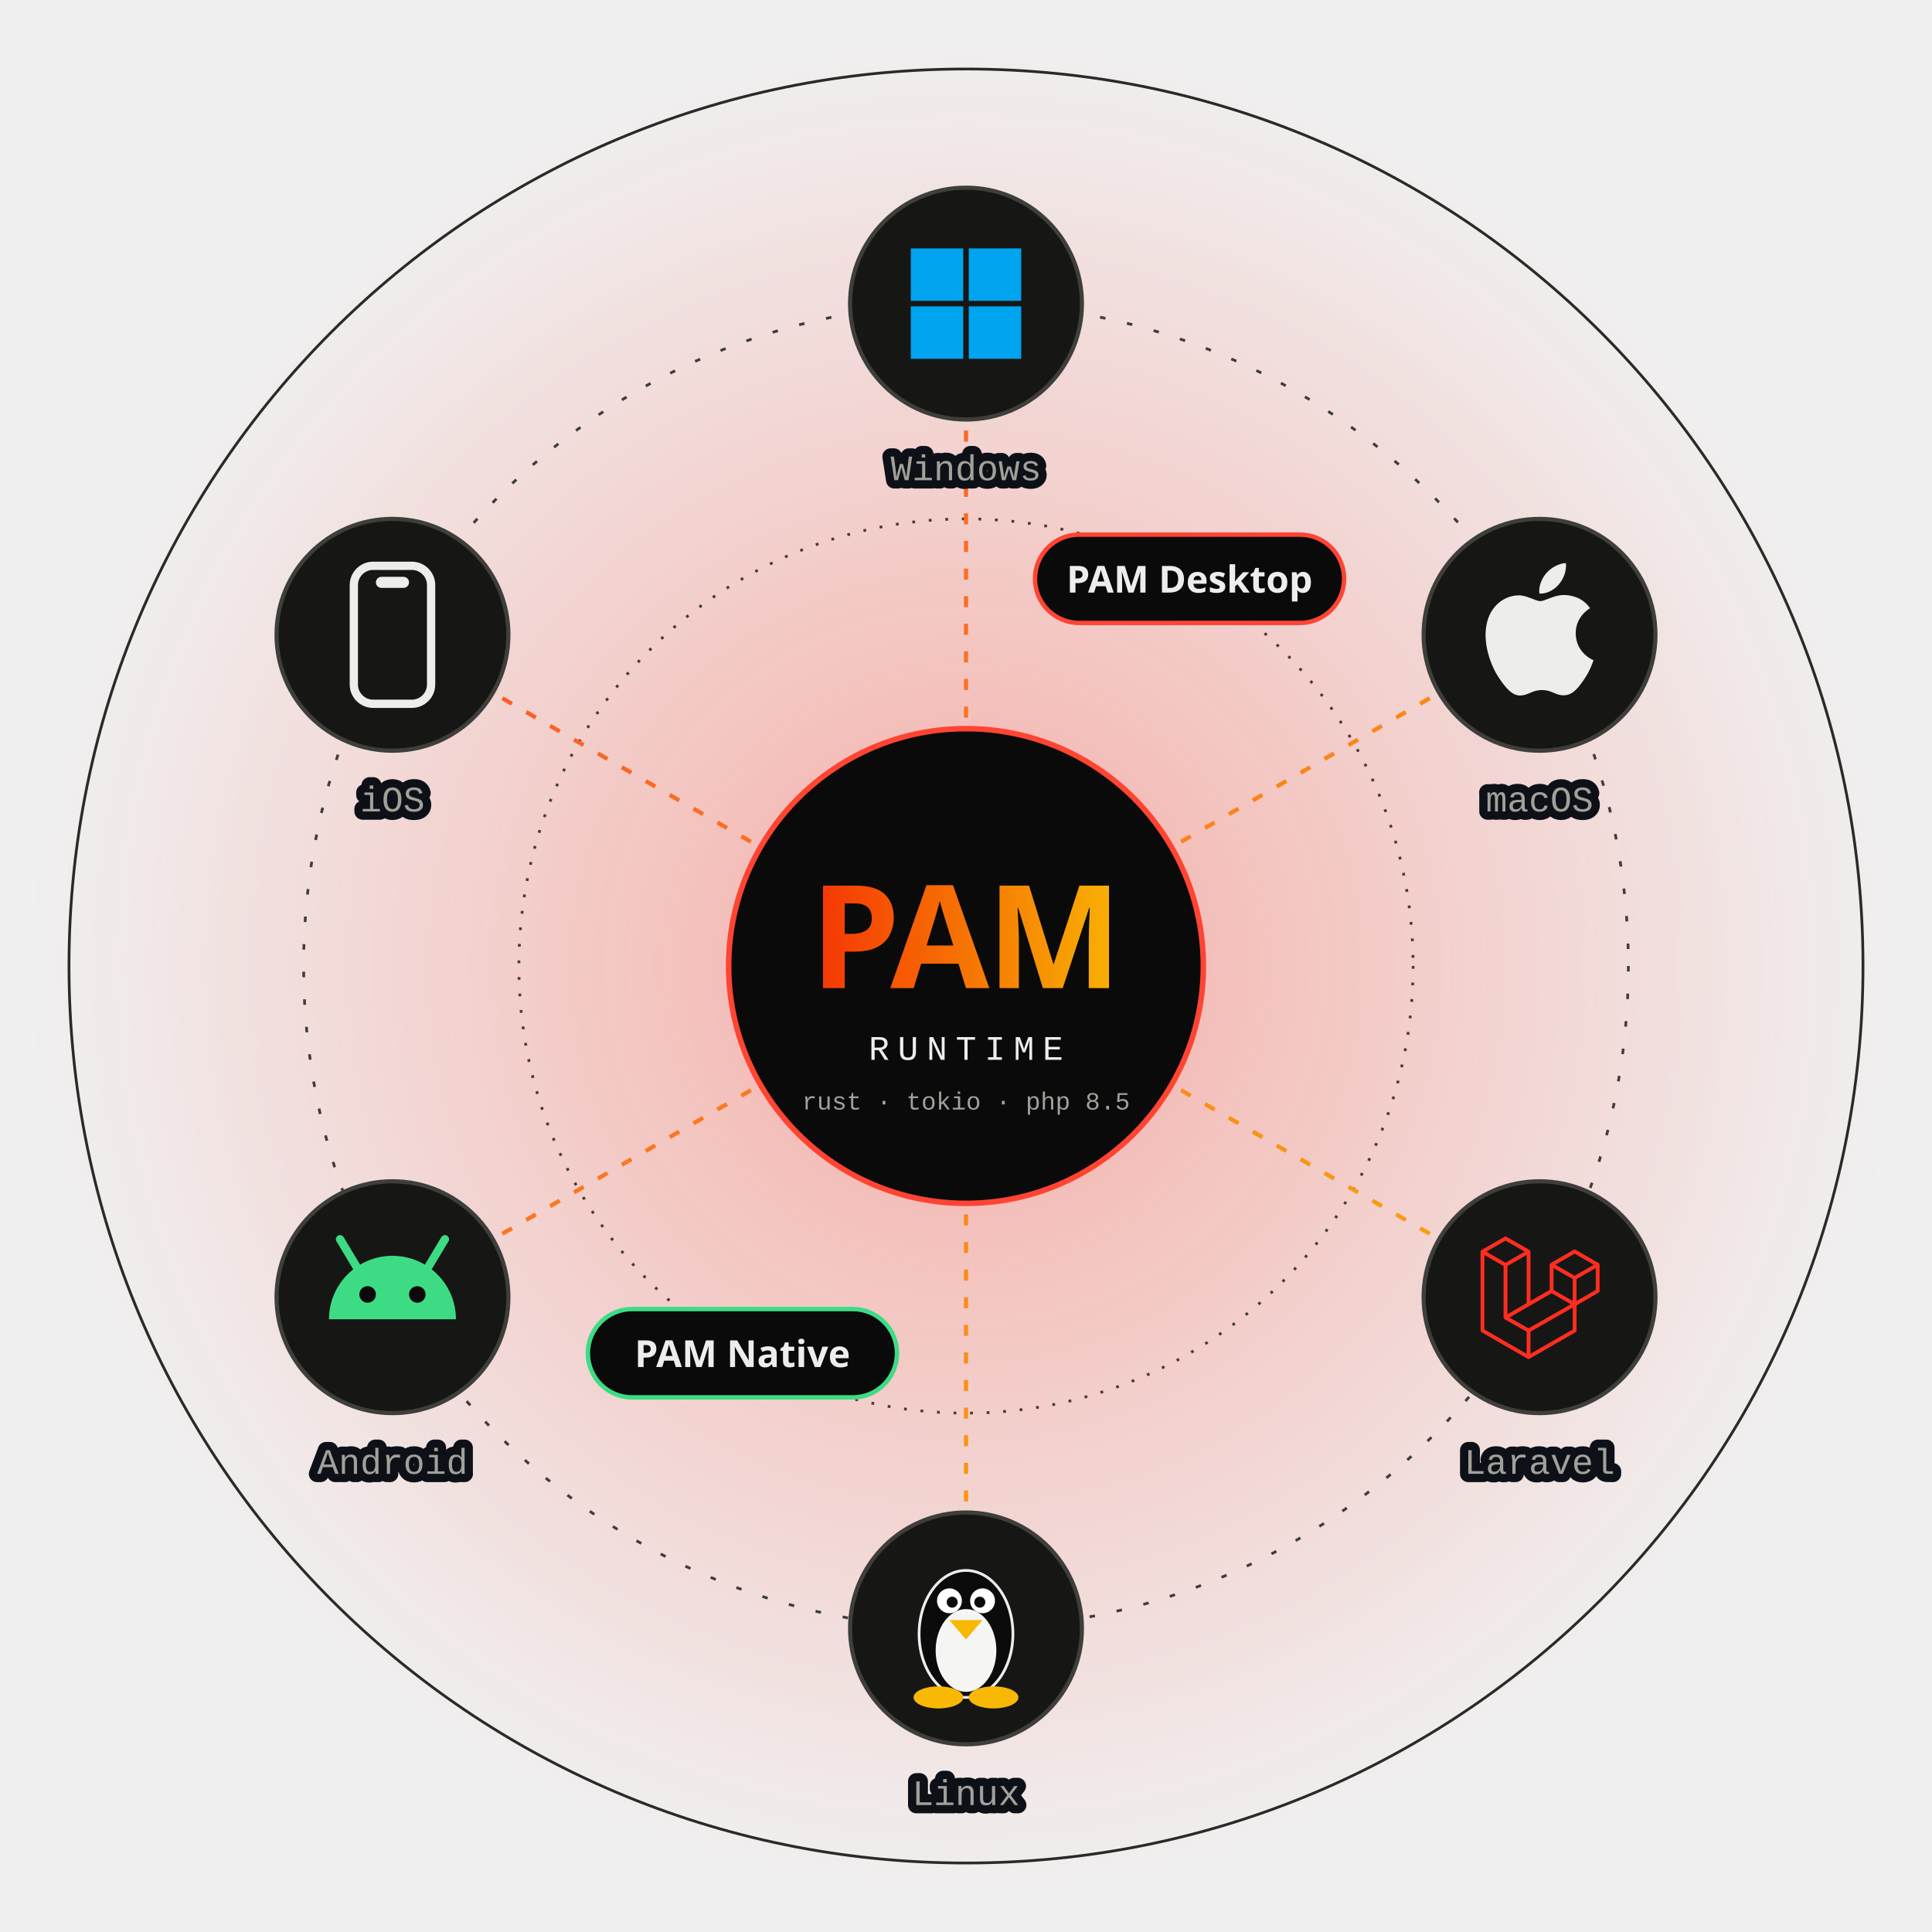
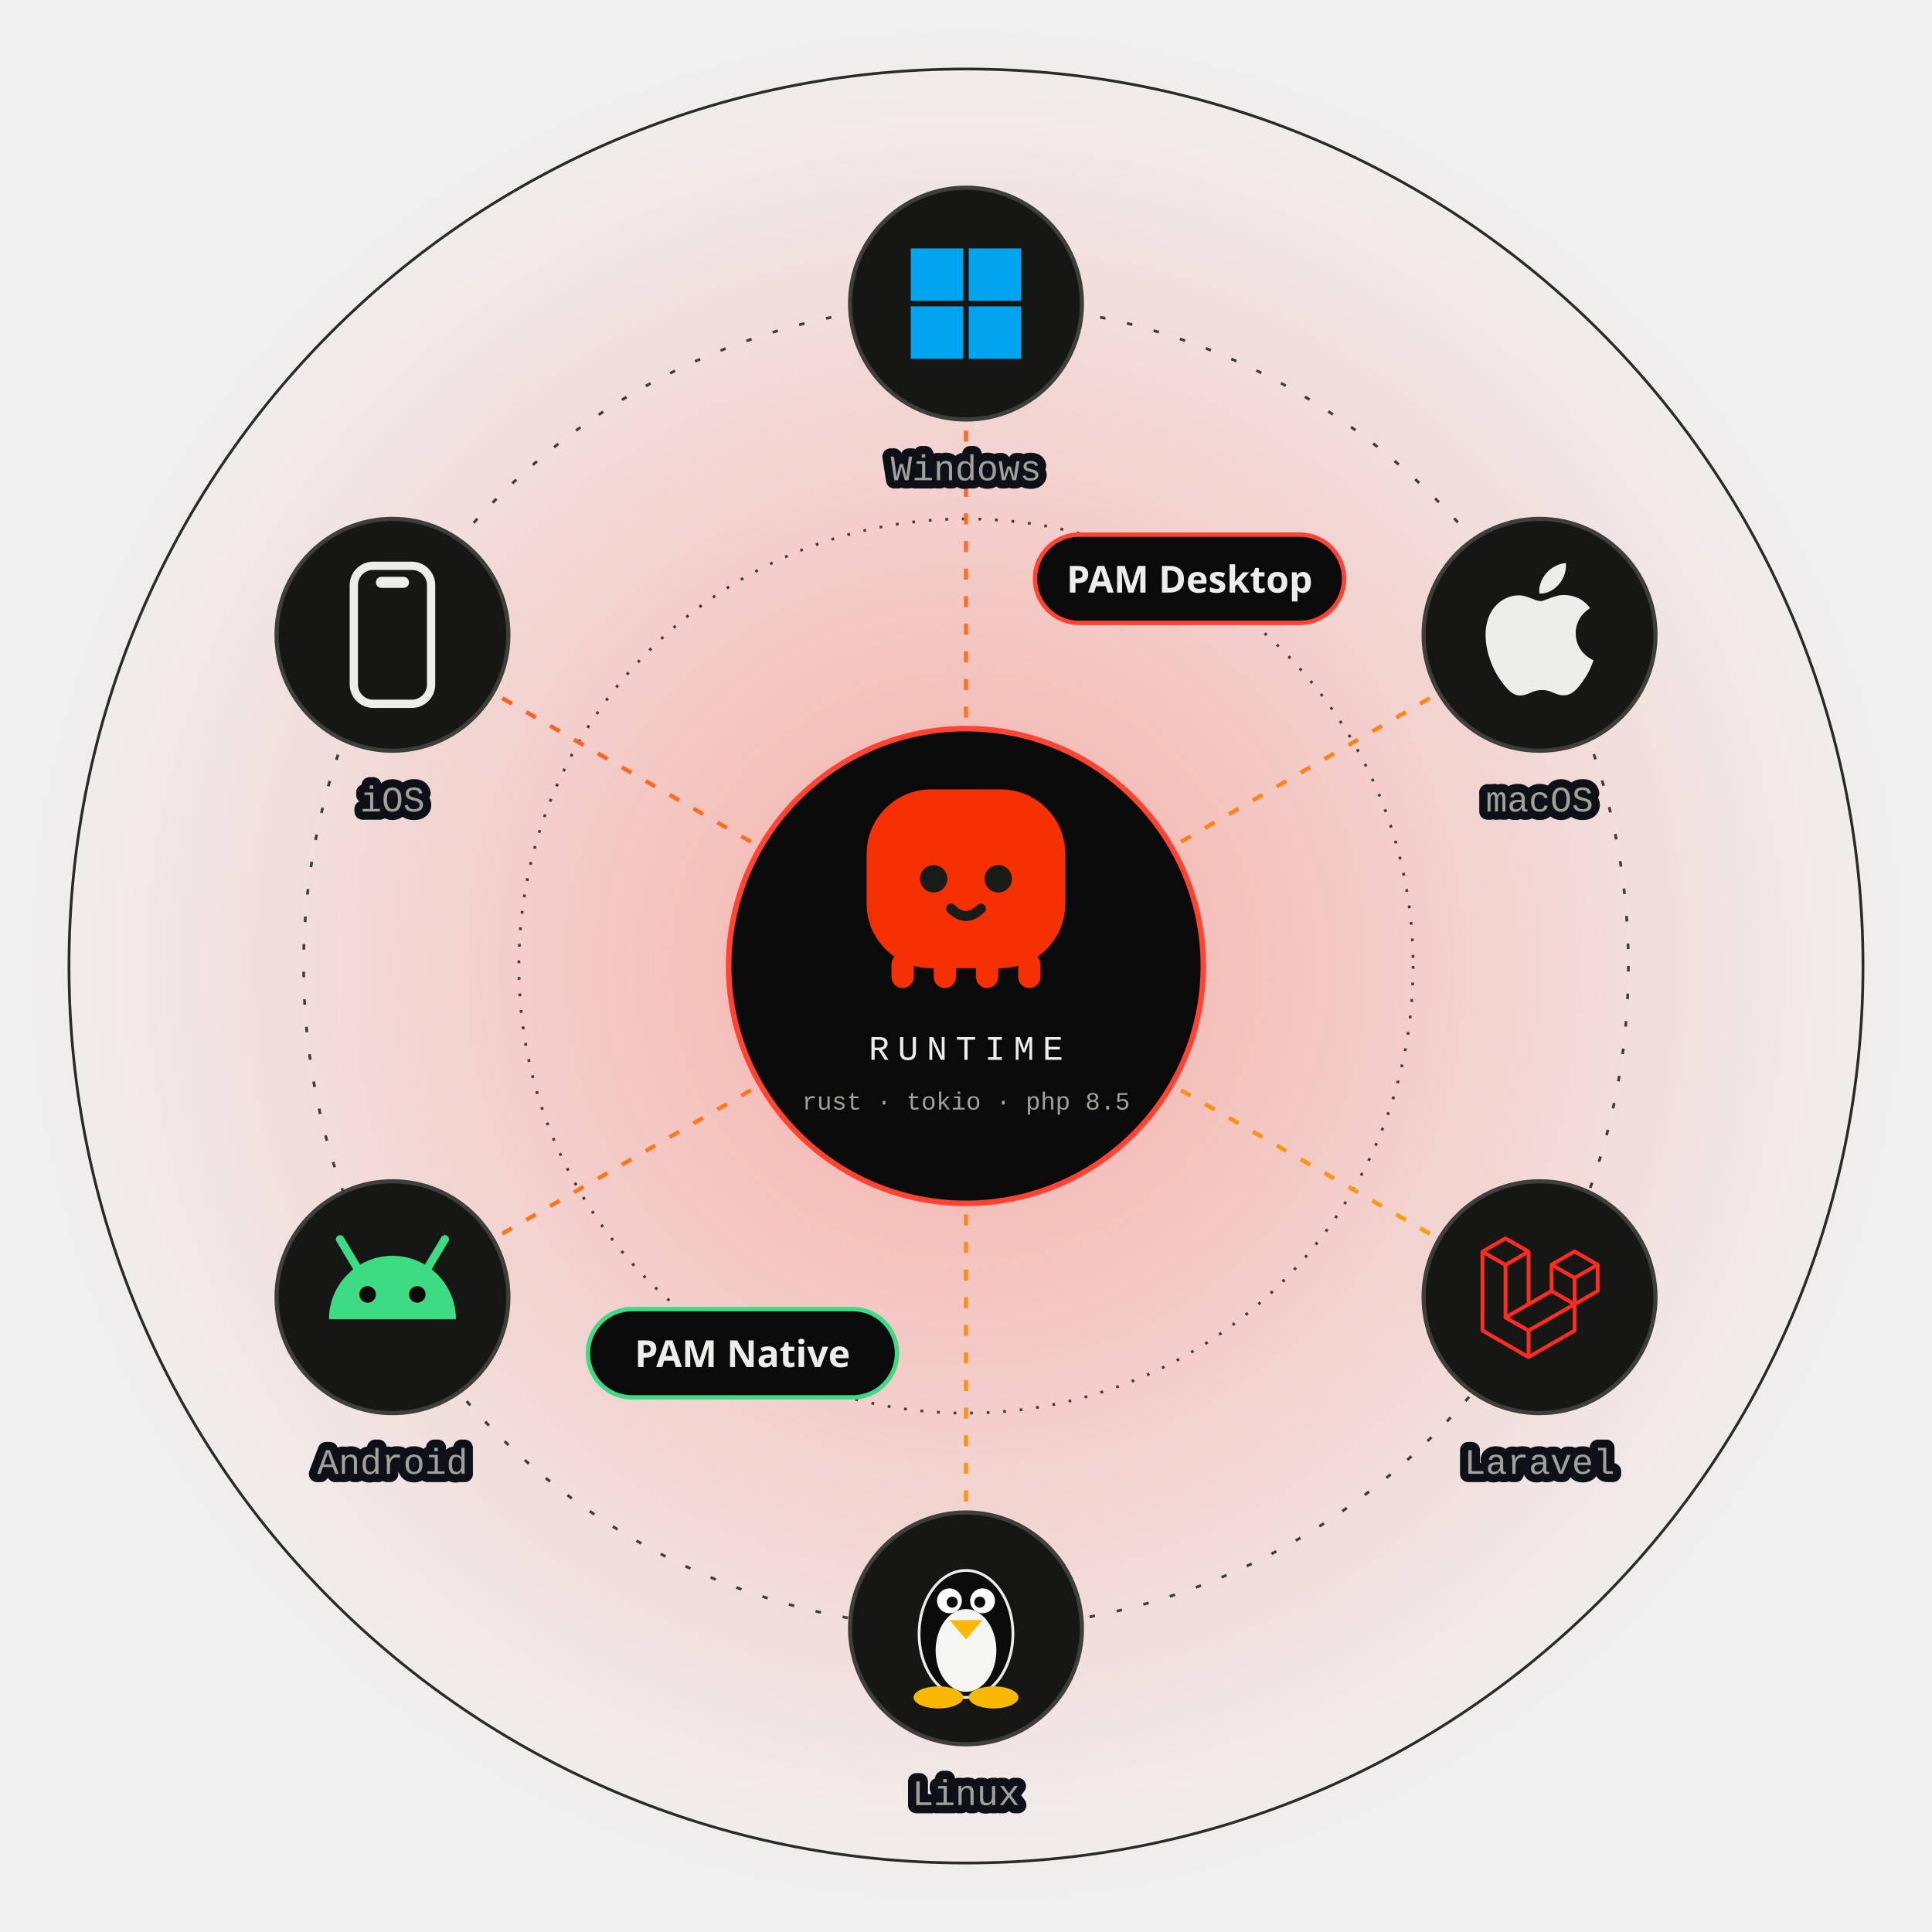
<svg xmlns="http://www.w3.org/2000/svg" viewBox="-50 -50 700 700" width="560" height="560" role="img" aria-label="PAM Runtime at the core, powering PAM Desktop and PAM Native, Laravel, and Windows, macOS, Linux, Android and iOS">
  <defs>
    <radialGradient id="glow" cx="50%" cy="50%" r="50%">
      <stop offset="0" stop-color="#ff4433" stop-opacity=".38" />
      <stop offset="1" stop-color="#ff4433" stop-opacity="0" />
    </radialGradient>
    <linearGradient id="pg" gradientUnits="userSpaceOnUse" x1="240" y1="0" x2="360" y2="0">
      <stop offset="0" stop-color="#f53003" />
      <stop offset="1" stop-color="#f8b803" />
    </linearGradient>
    <linearGradient id="sp" gradientUnits="userSpaceOnUse" x1="60" y1="60" x2="540" y2="540">
      <stop offset="0" stop-color="#ff4433" />
      <stop offset="1" stop-color="#f8b803" />
    </linearGradient>
  </defs>
  <circle cx="300" cy="300" r="340" fill="url(#glow)" />
  <circle cx="300" cy="300" r="325" fill="none" stroke="#2a2a27" />
  <circle cx="300" cy="300" r="240" fill="none" stroke="#3e3e3a" stroke-dasharray="2 8" />
  <circle cx="300" cy="300" r="162" fill="none" stroke="#3e3e3a" stroke-dasharray="1 5" />
  <g>
    <animateTransform attributeName="transform" type="rotate" from="0 300 300" to="360 300 300" dur="60s" repeatCount="indefinite" />
    <line x1="300" y1="300" x2="300.0" y2="60.0" stroke="url(#sp)" stroke-width="1.5" stroke-dasharray="4 6">
      <animate attributeName="stroke-dashoffset" from="0" to="-20" dur="1.2s" repeatCount="indefinite" />
    </line>
    <line x1="300" y1="300" x2="507.8" y2="180.0" stroke="url(#sp)" stroke-width="1.5" stroke-dasharray="4 6">
      <animate attributeName="stroke-dashoffset" from="0" to="-20" dur="1.2s" repeatCount="indefinite" />
    </line>
    <line x1="300" y1="300" x2="507.8" y2="420.0" stroke="url(#sp)" stroke-width="1.5" stroke-dasharray="4 6">
      <animate attributeName="stroke-dashoffset" from="0" to="-20" dur="1.2s" repeatCount="indefinite" />
    </line>
    <line x1="300" y1="300" x2="300.0" y2="540.0" stroke="url(#sp)" stroke-width="1.5" stroke-dasharray="4 6">
      <animate attributeName="stroke-dashoffset" from="0" to="-20" dur="1.2s" repeatCount="indefinite" />
    </line>
    <line x1="300" y1="300" x2="92.2" y2="420.0" stroke="url(#sp)" stroke-width="1.5" stroke-dasharray="4 6">
      <animate attributeName="stroke-dashoffset" from="0" to="-20" dur="1.2s" repeatCount="indefinite" />
    </line>
    <line x1="300" y1="300" x2="92.2" y2="180.0" stroke="url(#sp)" stroke-width="1.5" stroke-dasharray="4 6">
      <animate attributeName="stroke-dashoffset" from="0" to="-20" dur="1.2s" repeatCount="indefinite" />
    </line>
    <g transform="translate(381.0 159.7)">
      <g>
        <animateTransform attributeName="transform" type="rotate" from="360" to="0" dur="60s" repeatCount="indefinite" />
        <rect x="-56" y="-16" width="112" height="32" rx="16" fill="#0a0a0a" stroke="#ff4433" stroke-width="1.6" />
        <text x="0" y="5" text-anchor="middle" font-family="-apple-system, BlinkMacSystemFont, 'Segoe UI', 'Noto Sans', Helvetica, Arial, sans-serif" font-weight="600" font-size="13.5" fill="#ededec">PAM Desktop</text>
      </g>
    </g>
    <g transform="translate(219.0 440.3)">
      <g>
        <animateTransform attributeName="transform" type="rotate" from="360" to="0" dur="60s" repeatCount="indefinite" />
        <rect x="-56" y="-16" width="112" height="32" rx="16" fill="#0a0a0a" stroke="#3ddc84" stroke-width="1.6" />
        <text x="0" y="5" text-anchor="middle" font-family="-apple-system, BlinkMacSystemFont, 'Segoe UI', 'Noto Sans', Helvetica, Arial, sans-serif" font-weight="600" font-size="13.5" fill="#ededec">PAM Native</text>
      </g>
    </g>
    <g transform="translate(300.0 60.0)">
      <g>
        <animateTransform attributeName="transform" type="rotate" from="360" to="0" dur="60s" repeatCount="indefinite" />
        <circle r="42" fill="#161615" stroke="#3e3e3a" stroke-width="1.5" />
        <g fill="#00a4ef">
          <rect x="-20" y="-20" width="19" height="19" />
          <rect x="1" y="-20" width="19" height="19" />
          <rect x="-20" y="1" width="19" height="19" />
          <rect x="1" y="1" width="19" height="19" />
        </g>
        <text y="64" text-anchor="middle" font-family="ui-monospace, SFMono-Regular, 'SF Mono', Menlo, Consolas, 'Liberation Mono', monospace" font-size="13" fill="#a1a09a" stroke="#0d1117" stroke-width="6" stroke-linejoin="round" paint-order="stroke">Windows</text>
      </g>
    </g>
    <g transform="translate(507.8 180.0)">
      <g>
        <animateTransform attributeName="transform" type="rotate" from="360" to="0" dur="60s" repeatCount="indefinite" />
        <circle r="42" fill="#161615" stroke="#3e3e3a" stroke-width="1.5" />
        <path transform="translate(-24 -26) scale(2)" fill="#ededec" d="M12.152 6.896c-.948 0-2.415-1.078-3.96-1.04-2.04.027-3.91 1.183-4.961 3.014-2.117 3.675-.546 9.103 1.519 12.09 1.013 1.454 2.208 3.09 3.792 3.039 1.52-.065 2.09-.987 3.935-.987 1.831 0 2.35.987 3.96.948 1.637-.026 2.676-1.48 3.676-2.948 1.156-1.688 1.636-3.325 1.662-3.415-.039-.013-3.182-1.221-3.22-4.857-.026-3.04 2.48-4.494 2.597-4.559-1.429-2.09-3.623-2.324-4.39-2.376-2-.156-3.675 1.09-4.61 1.09zM15.53 3.83c.843-1.012 1.4-2.427 1.245-3.83-1.207.052-2.662.805-3.532 1.818-.78.896-1.454 2.338-1.273 3.714 1.338.104 2.715-.688 3.559-1.701" />
        <text y="64" text-anchor="middle" font-family="ui-monospace, SFMono-Regular, 'SF Mono', Menlo, Consolas, 'Liberation Mono', monospace" font-size="13" fill="#a1a09a" stroke="#0d1117" stroke-width="6" stroke-linejoin="round" paint-order="stroke">macOS</text>
      </g>
    </g>
    <g transform="translate(507.8 420.0)">
      <g>
        <animateTransform attributeName="transform" type="rotate" from="360" to="0" dur="60s" repeatCount="indefinite" />
        <circle r="42" fill="#161615" stroke="#3e3e3a" stroke-width="1.5" />
        <path transform="translate(-22 -22) scale(1.85)" fill="#ff2d20" d="M23.642 5.43a.364.364 0 01.014.1v5.149c0 .135-.073.26-.189.326l-4.323 2.49v4.934a.378.378 0 01-.188.326L9.93 23.949a.316.316 0 01-.066.027c-.008.002-.016.008-.024.01a.348.348 0 01-.192 0c-.011-.002-.02-.008-.03-.012-.02-.008-.042-.014-.062-.025L.533 18.755a.376.376 0 01-.189-.326V2.974c0-.033.005-.066.014-.098.003-.012.01-.02.014-.032a.369.369 0 01.023-.058c.004-.013.015-.022.023-.033l.033-.045c.012-.01.025-.018.037-.027.014-.012.027-.024.041-.034H.53L5.043.05a.375.375 0 01.375 0L9.93 2.647h.002c.015.01.027.021.04.033l.038.027c.013.014.02.03.033.045.008.011.02.021.025.033.01.02.017.038.024.058.003.011.01.021.013.032.01.031.014.064.014.098v9.652l3.76-2.164V5.527c0-.033.004-.066.013-.098.003-.01.01-.02.013-.032a.487.487 0 01.024-.059c.007-.012.018-.02.025-.033.012-.015.021-.03.033-.043.012-.012.025-.02.037-.028.014-.01.026-.023.041-.032h.001l4.513-2.598a.375.375 0 01.375 0l4.513 2.598c.016.01.027.021.042.031.012.01.025.018.036.028.013.014.022.03.034.044.008.012.019.021.024.033.011.02.018.04.024.06.006.01.012.021.015.032zm-.74 5.032V6.179l-1.578.908-2.182 1.256v4.283zm-4.51 7.75v-4.287l-2.147 1.225-6.126 3.498v4.325zM1.093 3.624v14.588l8.273 4.761v-4.325l-4.322-2.445-.002-.003H5.04c-.014-.01-.025-.021-.04-.031-.011-.01-.024-.018-.035-.027l-.001-.002c-.013-.012-.021-.025-.031-.039-.01-.012-.021-.023-.028-.037v-.002c-.008-.014-.013-.031-.02-.047-.006-.016-.014-.027-.018-.043a.49.49 0 01-.008-.057c-.002-.014-.006-.027-.006-.041V5.789l-2.18-1.257zM5.23.81L1.47 2.974l3.76 2.164 3.758-2.164zm1.956 13.505l2.182-1.256V3.624l-1.58.91-2.182 1.255v9.435zm11.581-10.95l-3.76 2.163 3.76 2.163 3.759-2.164zm-.376 4.978L16.21 7.087 14.63 6.18v4.283l2.182 1.256 1.58.908zm-8.65 9.654l5.514-3.148 2.756-1.572-3.757-2.163-4.323 2.489-3.941 2.27z" />
        <text y="64" text-anchor="middle" font-family="ui-monospace, SFMono-Regular, 'SF Mono', Menlo, Consolas, 'Liberation Mono', monospace" font-size="13" fill="#a1a09a" stroke="#0d1117" stroke-width="6" stroke-linejoin="round" paint-order="stroke">Laravel</text>
      </g>
    </g>
    <g transform="translate(300.0 540.0)">
      <g>
        <animateTransform attributeName="transform" type="rotate" from="360" to="0" dur="60s" repeatCount="indefinite" />
        <circle r="42" fill="#161615" stroke="#3e3e3a" stroke-width="1.5" />
        <g>
          <ellipse cx="0" cy="2" rx="17" ry="23" fill="#0b0b0b" stroke="#ededec" stroke-width="1" />
          <ellipse cx="0" cy="8" rx="11" ry="15" fill="#f5f5f3" />
          <circle cx="-6" cy="-10" r="4.5" fill="#fff" />
          <circle cx="6" cy="-10" r="4.5" fill="#fff" />
          <circle cx="-5" cy="-9.5" r="2" fill="#0b0b0b" />
          <circle cx="5" cy="-9.5" r="2" fill="#0b0b0b" />
          <path d="M-6 -3 L6 -3 L0 4 Z" fill="#f8b803" />
          <ellipse cx="-10" cy="25" rx="9" ry="4" fill="#f8b803" />
          <ellipse cx="10" cy="25" rx="9" ry="4" fill="#f8b803" />
        </g>
        <text y="64" text-anchor="middle" font-family="ui-monospace, SFMono-Regular, 'SF Mono', Menlo, Consolas, 'Liberation Mono', monospace" font-size="13" fill="#a1a09a" stroke="#0d1117" stroke-width="6" stroke-linejoin="round" paint-order="stroke">Linux</text>
      </g>
    </g>
    <g transform="translate(92.2 420.0)">
      <g>
        <animateTransform attributeName="transform" type="rotate" from="360" to="0" dur="60s" repeatCount="indefinite" />
        <circle r="42" fill="#161615" stroke="#3e3e3a" stroke-width="1.5" />
        <g fill="#3ddc84">
          <path d="M-23 8 A23 23 0 0 1 23 8 Z" />
          <line x1="-13" y1="-11" x2="-19" y2="-21" stroke="#3ddc84" stroke-width="3" stroke-linecap="round" />
          <line x1="13" y1="-11" x2="19" y2="-21" stroke="#3ddc84" stroke-width="3" stroke-linecap="round" />
          <circle cx="-9" cy="-1" r="3" fill="#0a0a0a" />
          <circle cx="9" cy="-1" r="3" fill="#0a0a0a" />
        </g>
        <text y="64" text-anchor="middle" font-family="ui-monospace, SFMono-Regular, 'SF Mono', Menlo, Consolas, 'Liberation Mono', monospace" font-size="13" fill="#a1a09a" stroke="#0d1117" stroke-width="6" stroke-linejoin="round" paint-order="stroke">Android</text>
      </g>
    </g>
    <g transform="translate(92.2 180.0)">
      <g>
        <animateTransform attributeName="transform" type="rotate" from="360" to="0" dur="60s" repeatCount="indefinite" />
        <circle r="42" fill="#161615" stroke="#3e3e3a" stroke-width="1.5" />
        <g>
          <rect x="-14" y="-25" width="28" height="50" rx="7" fill="none" stroke="#ededec" stroke-width="3" />
          <rect x="-6" y="-21" width="12" height="4" rx="2" fill="#ededec" />
        </g>
        <text y="64" text-anchor="middle" font-family="ui-monospace, SFMono-Regular, 'SF Mono', Menlo, Consolas, 'Liberation Mono', monospace" font-size="13" fill="#a1a09a" stroke="#0d1117" stroke-width="6" stroke-linejoin="round" paint-order="stroke">iOS</text>
      </g>
    </g>
  </g>
  <circle cx="300" cy="300" r="86" fill="#0a0a0a" stroke="#ff4433" stroke-width="2" />
  <circle cx="300" cy="300" r="86" fill="none" stroke="#ff4433" stroke-opacity=".5">
    <animate attributeName="r" values="86;118" dur="2.4s" repeatCount="indefinite" />
    <animate attributeName="stroke-opacity" values=".6;0" dur="2.4s" repeatCount="indefinite" />
  </circle>
-   <text x="300" y="308" text-anchor="middle" font-family="-apple-system, BlinkMacSystemFont, 'Segoe UI', 'Noto Sans', Helvetica, Arial, sans-serif" font-weight="700" font-size="52" letter-spacing="-1" fill="url(#pg)">PAM</text>
+   <g transform="translate(246 216.2) scale(.9)">
+     <rect x="30" y="88" width="9" height="14" rx="4.5" fill="#f53003" />
+     <rect x="47" y="88" width="9" height="14" rx="4.5" fill="#f53003" />
+     <rect x="64" y="88" width="9" height="14" rx="4.5" fill="#f53003" />
+     <rect x="81" y="88" width="9" height="14" rx="4.5" fill="#f53003" />
+     <rect x="20" y="22" width="80" height="72" rx="26" fill="#f53003" />
+     <circle cx="47" cy="58" r="5.5" fill="#1b1b18" />
+     <circle cx="73" cy="58" r="5.5" fill="#1b1b18" />
+     <path d="M54 70q6 6 12 0" stroke="#1b1b18" stroke-width="4" stroke-linecap="round" fill="none" />
+   </g>
  <text x="300" y="334" text-anchor="middle" font-family="ui-monospace, SFMono-Regular, 'SF Mono', Menlo, Consolas, 'Liberation Mono', monospace" font-size="12.5" letter-spacing="3" fill="#ededec">RUNTIME</text>
  <text x="300" y="352" text-anchor="middle" font-family="ui-monospace, SFMono-Regular, 'SF Mono', Menlo, Consolas, 'Liberation Mono', monospace" font-size="9" fill="#a1a09a">rust · tokio · php 8.5</text>
</svg>
